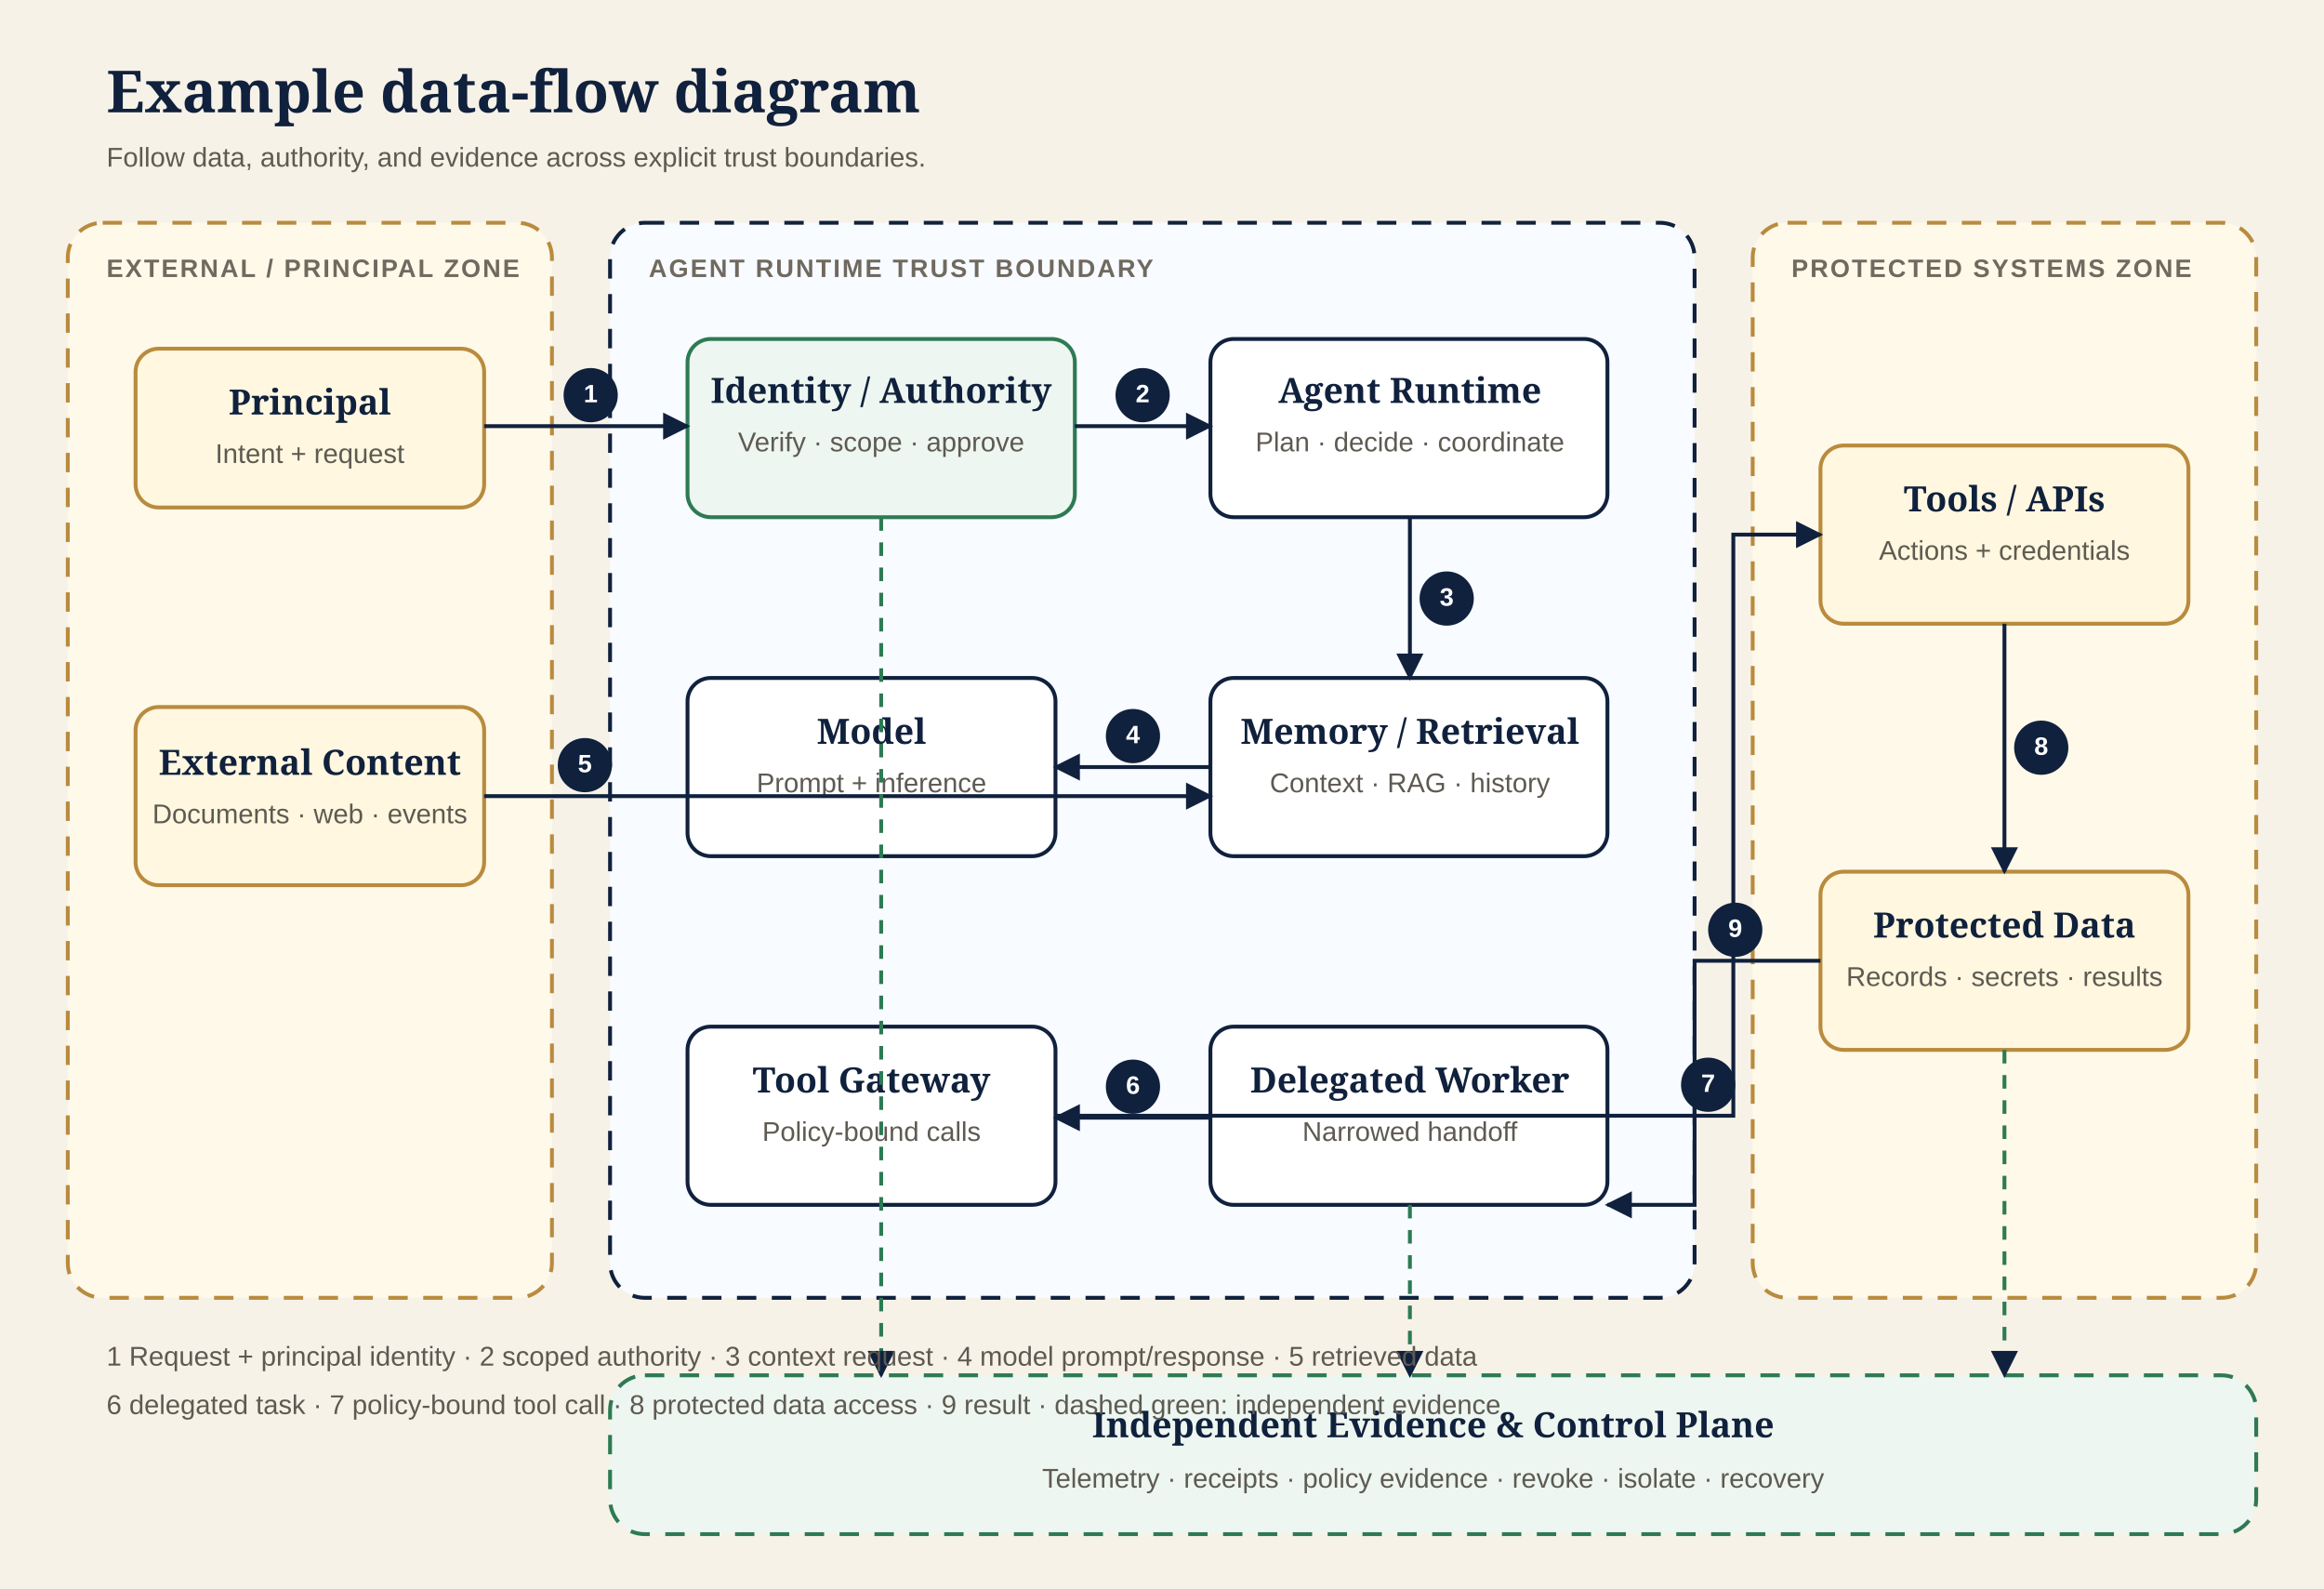
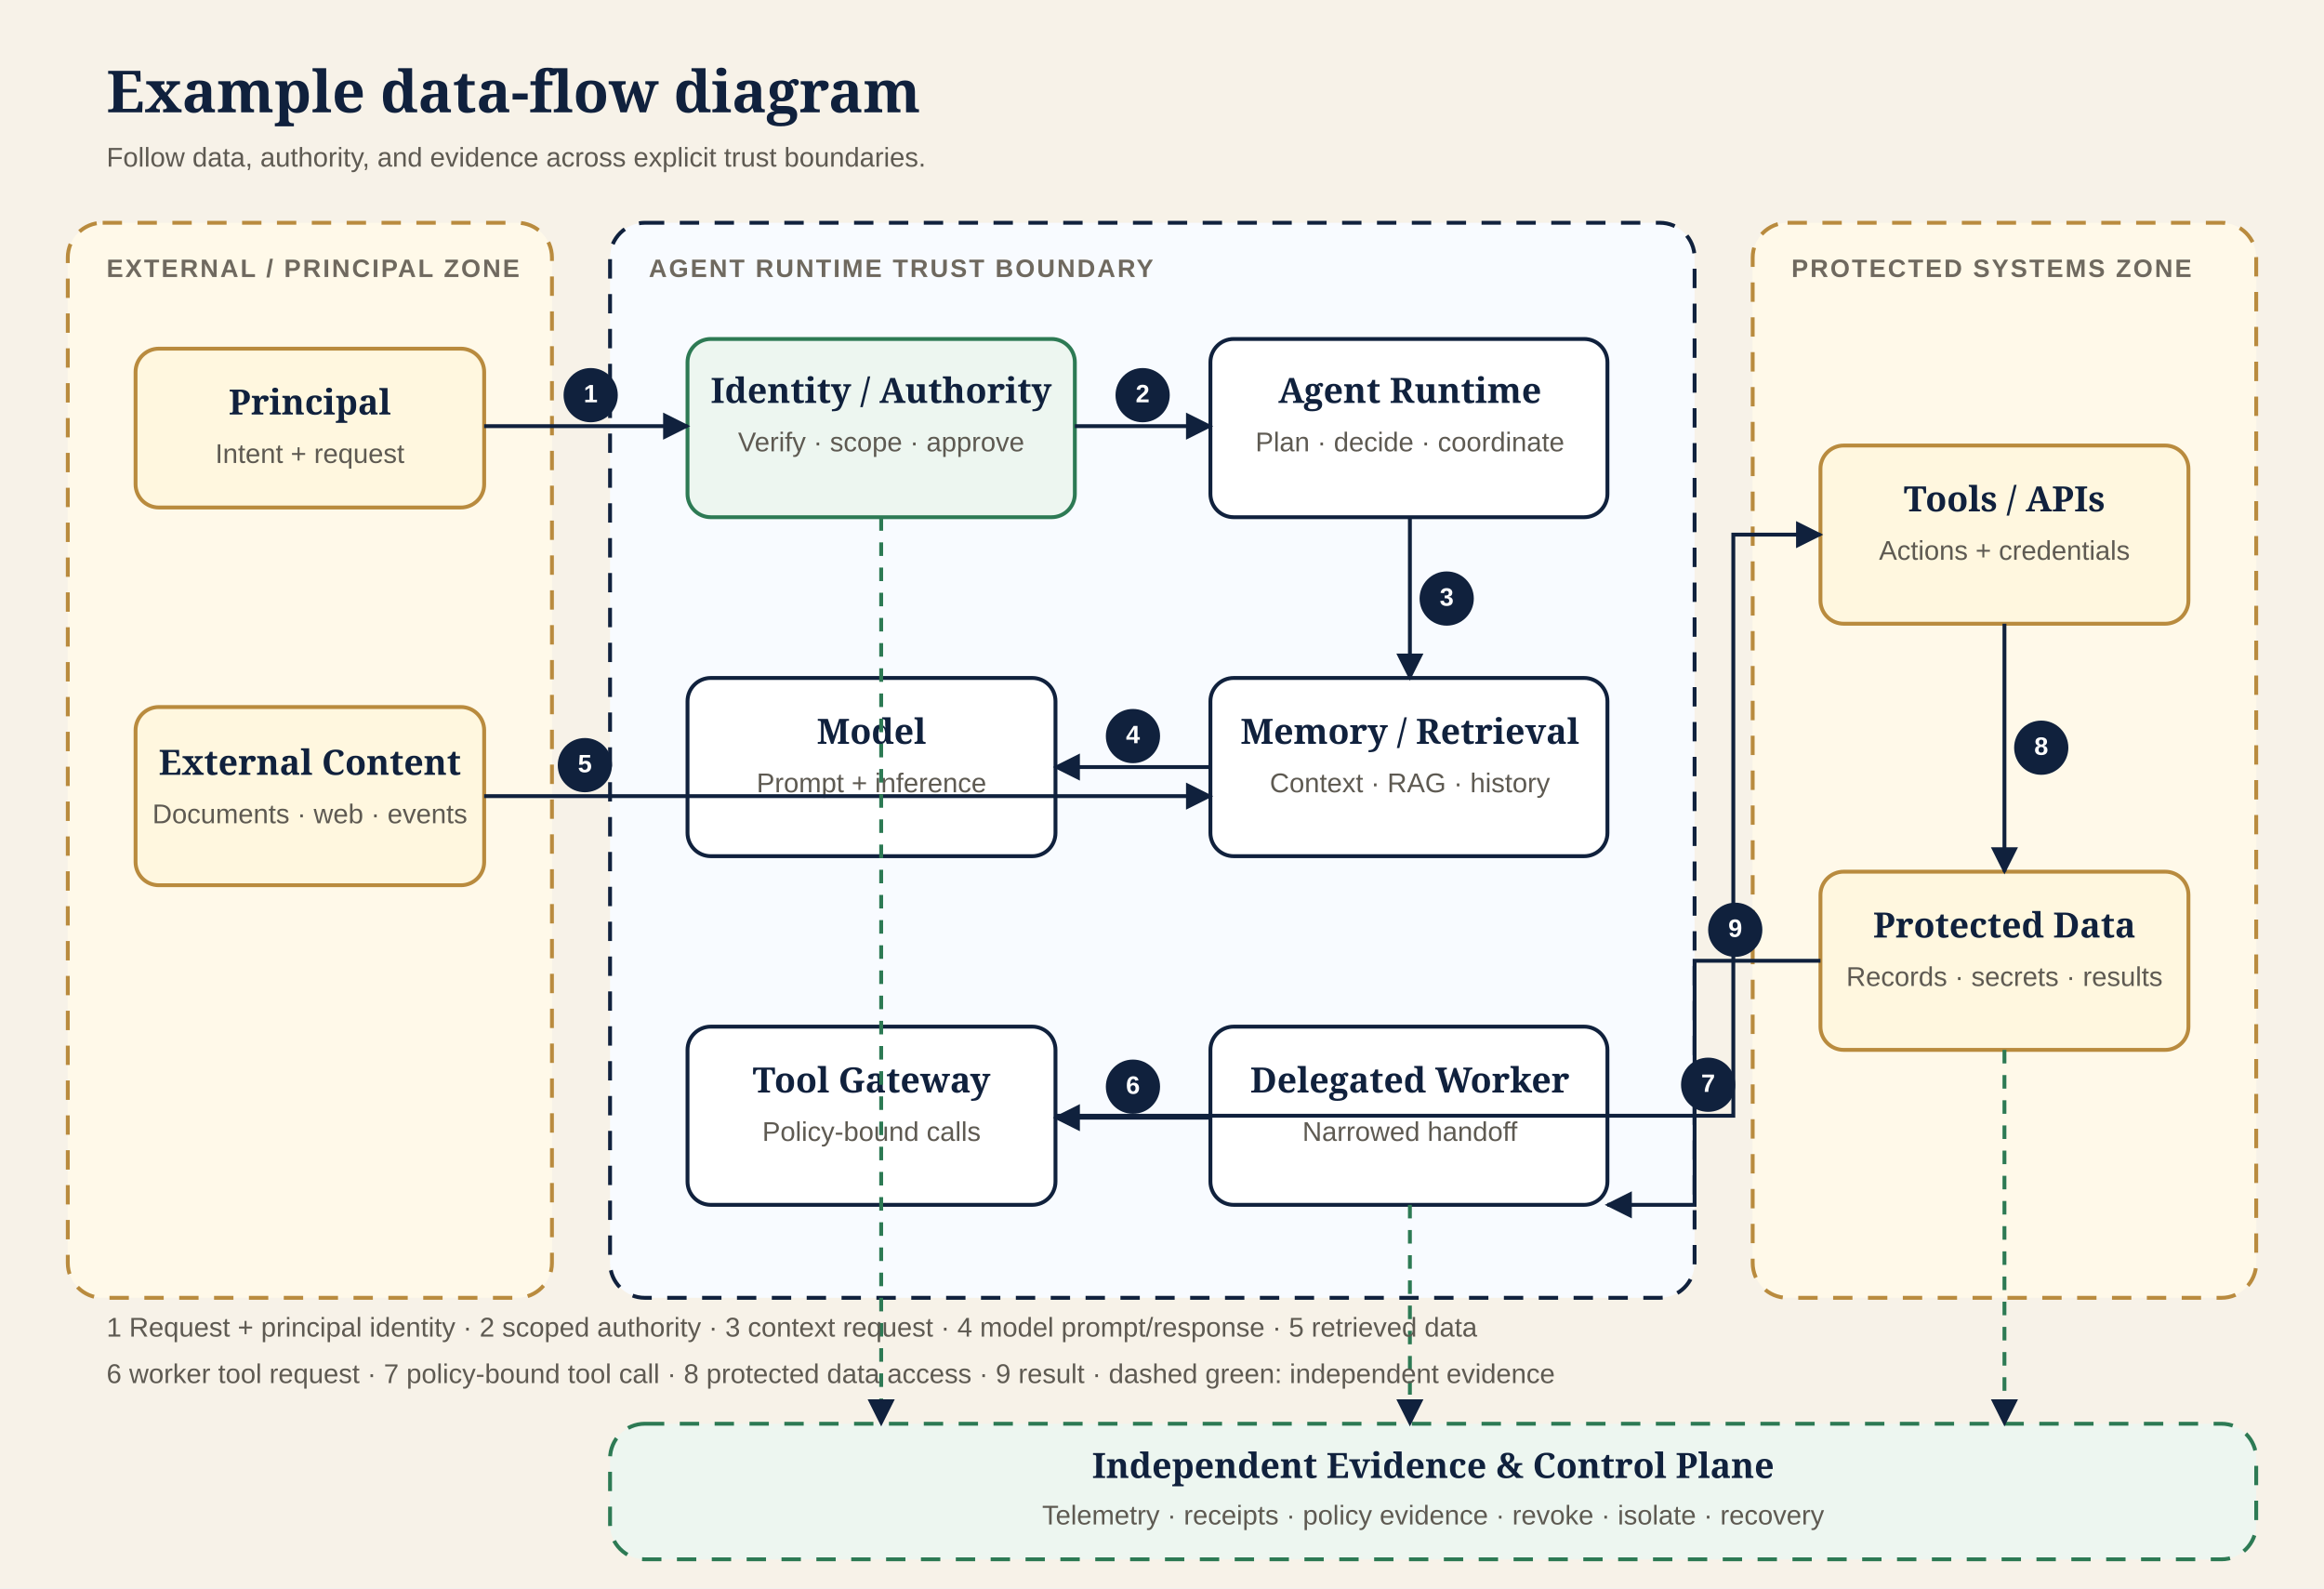
<svg xmlns="http://www.w3.org/2000/svg" width="1200" height="820" viewBox="0 0 1200 820" role="img" aria-labelledby="title desc">
  <defs>
    <marker id="arrow" viewBox="0 0 10 10" refX="9" refY="5" markerWidth="7" markerHeight="7" orient="auto-start-reverse">
      <path d="M0 0L10 5L0 10z" fill="#10213d" />
    </marker>
    <style>
      .bg{fill:#f7f2e8}.zone{fill:#fff;stroke:#cfc5b4;stroke-width:2}.agentZone{fill:#f8fbff;stroke:#10213d;stroke-width:2;stroke-dasharray:10 8}.externalZone{fill:#fff9e9;stroke:#b98b3e;stroke-width:2;stroke-dasharray:10 8}.controlZone{fill:#edf6f0;stroke:#2d7a54;stroke-width:2;stroke-dasharray:10 8}.node{fill:#fff;stroke:#10213d;stroke-width:2}.control{fill:#edf6f0;stroke:#2d7a54;stroke-width:2}.external{fill:#fff7df;stroke:#b98b3e;stroke-width:2}.title{font:700 30px Georgia,serif;fill:#10213d}.label{font:700 18px Georgia,serif;fill:#10213d}.small{font:14px Arial,sans-serif;fill:#5e5a52}.boundary{font:700 13px Arial,sans-serif;fill:#6f695f;letter-spacing:1px}.flow{fill:none;stroke:#10213d;stroke-width:2;marker-end:url(#arrow)}.telemetry{fill:none;stroke:#2d7a54;stroke-width:2;stroke-dasharray:7 6;marker-end:url(#arrow)}.num{fill:#10213d}.numText{font:700 13px Arial,sans-serif;fill:#fff;text-anchor:middle;dominant-baseline:middle}
    </style>
  </defs>
  <rect class="bg" width="1200" height="820" />
  <text class="title" x="55" y="58">Example data-flow diagram</text>
  <text class="small" x="55" y="86">Follow data, authority, and evidence across explicit trust boundaries.</text>
  <rect class="externalZone" x="35" y="115" width="250" height="555" rx="18" />
  <text class="boundary" x="55" y="143">EXTERNAL / PRINCIPAL ZONE</text>
  <rect class="external" x="70" y="180" width="180" height="82" rx="12" />
  <text class="label" x="160" y="214" text-anchor="middle">Principal</text>
  <text class="small" x="160" y="239" text-anchor="middle">Intent + request</text>
  <rect class="external" x="70" y="365" width="180" height="92" rx="12" />
  <text class="label" x="160" y="400" text-anchor="middle">External Content</text>
  <text class="small" x="160" y="425" text-anchor="middle">Documents · web · events</text>
  <rect class="agentZone" x="315" y="115" width="560" height="555" rx="18" />
  <text class="boundary" x="335" y="143">AGENT RUNTIME TRUST BOUNDARY</text>
  <rect class="control" x="355" y="175" width="200" height="92" rx="12" />
  <text class="label" x="455" y="208" text-anchor="middle">Identity / Authority</text>
  <text class="small" x="455" y="233" text-anchor="middle">Verify · scope · approve</text>
  <rect class="node" x="625" y="175" width="205" height="92" rx="12" />
  <text class="label" x="728" y="208" text-anchor="middle">Agent Runtime</text>
  <text class="small" x="728" y="233" text-anchor="middle">Plan · decide · coordinate</text>
  <rect class="node" x="355" y="350" width="190" height="92" rx="12" />
  <text class="label" x="450" y="384" text-anchor="middle">Model</text>
  <text class="small" x="450" y="409" text-anchor="middle">Prompt + inference</text>
  <rect class="node" x="625" y="350" width="205" height="92" rx="12" />
  <text class="label" x="728" y="384" text-anchor="middle">Memory / Retrieval</text>
  <text class="small" x="728" y="409" text-anchor="middle">Context · RAG · history</text>
  <rect class="node" x="355" y="530" width="190" height="92" rx="12" />
  <text class="label" x="450" y="564" text-anchor="middle">Tool Gateway</text>
  <text class="small" x="450" y="589" text-anchor="middle">Policy-bound calls</text>
  <rect class="node" x="625" y="530" width="205" height="92" rx="12" />
  <text class="label" x="728" y="564" text-anchor="middle">Delegated Worker</text>
  <text class="small" x="728" y="589" text-anchor="middle">Narrowed handoff</text>
  <rect class="externalZone" x="905" y="115" width="260" height="555" rx="18" />
  <text class="boundary" x="925" y="143">PROTECTED SYSTEMS ZONE</text>
  <rect class="external" x="940" y="230" width="190" height="92" rx="12" />
  <text class="label" x="1035" y="264" text-anchor="middle">Tools / APIs</text>
  <text class="small" x="1035" y="289" text-anchor="middle">Actions + credentials</text>
  <rect class="external" x="940" y="450" width="190" height="92" rx="12" />
  <text class="label" x="1035" y="484" text-anchor="middle">Protected Data</text>
  <text class="small" x="1035" y="509" text-anchor="middle">Records · secrets · results</text>
-   <rect class="controlZone" x="315" y="710" width="850" height="82" rx="18" />
-   <text class="label" x="740" y="742" text-anchor="middle">Independent Evidence &amp; Control Plane</text>
-   <text class="small" x="740" y="768" text-anchor="middle">Telemetry · receipts · policy evidence · revoke · isolate · recovery</text>
+   <rect class="controlZone" x="315" y="735" width="850" height="70" rx="18" />
+   <text class="label" x="740" y="763" text-anchor="middle">Independent Evidence &amp; Control Plane</text>
+   <text class="small" x="740" y="787" text-anchor="middle">Telemetry · receipts · policy evidence · revoke · isolate · recovery</text>
  <path class="flow" d="M250 220H355" />
  <circle class="num" cx="305" cy="204" r="14" />
  <text class="numText" x="305" y="204">1</text>
  <path class="flow" d="M555 220H625" />
  <circle class="num" cx="590" cy="204" r="14" />
  <text class="numText" x="590" y="204">2</text>
  <path class="flow" d="M728 267V350" />
  <circle class="num" cx="747" cy="309" r="14" />
  <text class="numText" x="747" y="309">3</text>
  <path class="flow" d="M625 396H545" />
  <circle class="num" cx="585" cy="380" r="14" />
  <text class="numText" x="585" y="380">4</text>
  <path class="flow" d="M250 411H625" />
  <circle class="num" cx="302" cy="395" r="14" />
  <text class="numText" x="302" y="395">5</text>
  <path class="flow" d="M625 577H545" />
  <circle class="num" cx="585" cy="561" r="14" />
  <text class="numText" x="585" y="561">6</text>
  <path class="flow" d="M545 576H895V276H940" />
  <circle class="num" cx="882" cy="560" r="14" />
  <text class="numText" x="882" y="560">7</text>
  <path class="flow" d="M1035 322V450" />
  <circle class="num" cx="1054" cy="386" r="14" />
  <text class="numText" x="1054" y="386">8</text>
  <path class="flow" d="M940 496H875V622H830" />
  <circle class="num" cx="896" cy="480" r="14" />
  <text class="numText" x="896" y="480">9</text>
-   <path class="telemetry" d="M455 267V710" />
-   <path class="telemetry" d="M728 622V710" />
-   <path class="telemetry" d="M1035 542V710" />
-   <text class="small" x="55" y="705">1 Request + principal identity  ·  2 scoped authority  ·  3 context request  ·  4 model prompt/response  ·  5 retrieved data</text>
-   <text class="small" x="55" y="730">6 delegated task  ·  7 policy-bound tool call  ·  8 protected data access  ·  9 result  ·  dashed green: independent evidence</text>
+   <path class="telemetry" d="M455 267V735" />
+   <path class="telemetry" d="M728 622V735" />
+   <path class="telemetry" d="M1035 542V735" />
+   <text class="small" x="55" y="690">1 Request + principal identity  ·  2 scoped authority  ·  3 context request  ·  4 model prompt/response  ·  5 retrieved data</text>
+   <text class="small" x="55" y="714">6 worker tool request  ·  7 policy-bound tool call  ·  8 protected data access  ·  9 result  ·  dashed green: independent evidence</text>
</svg>
